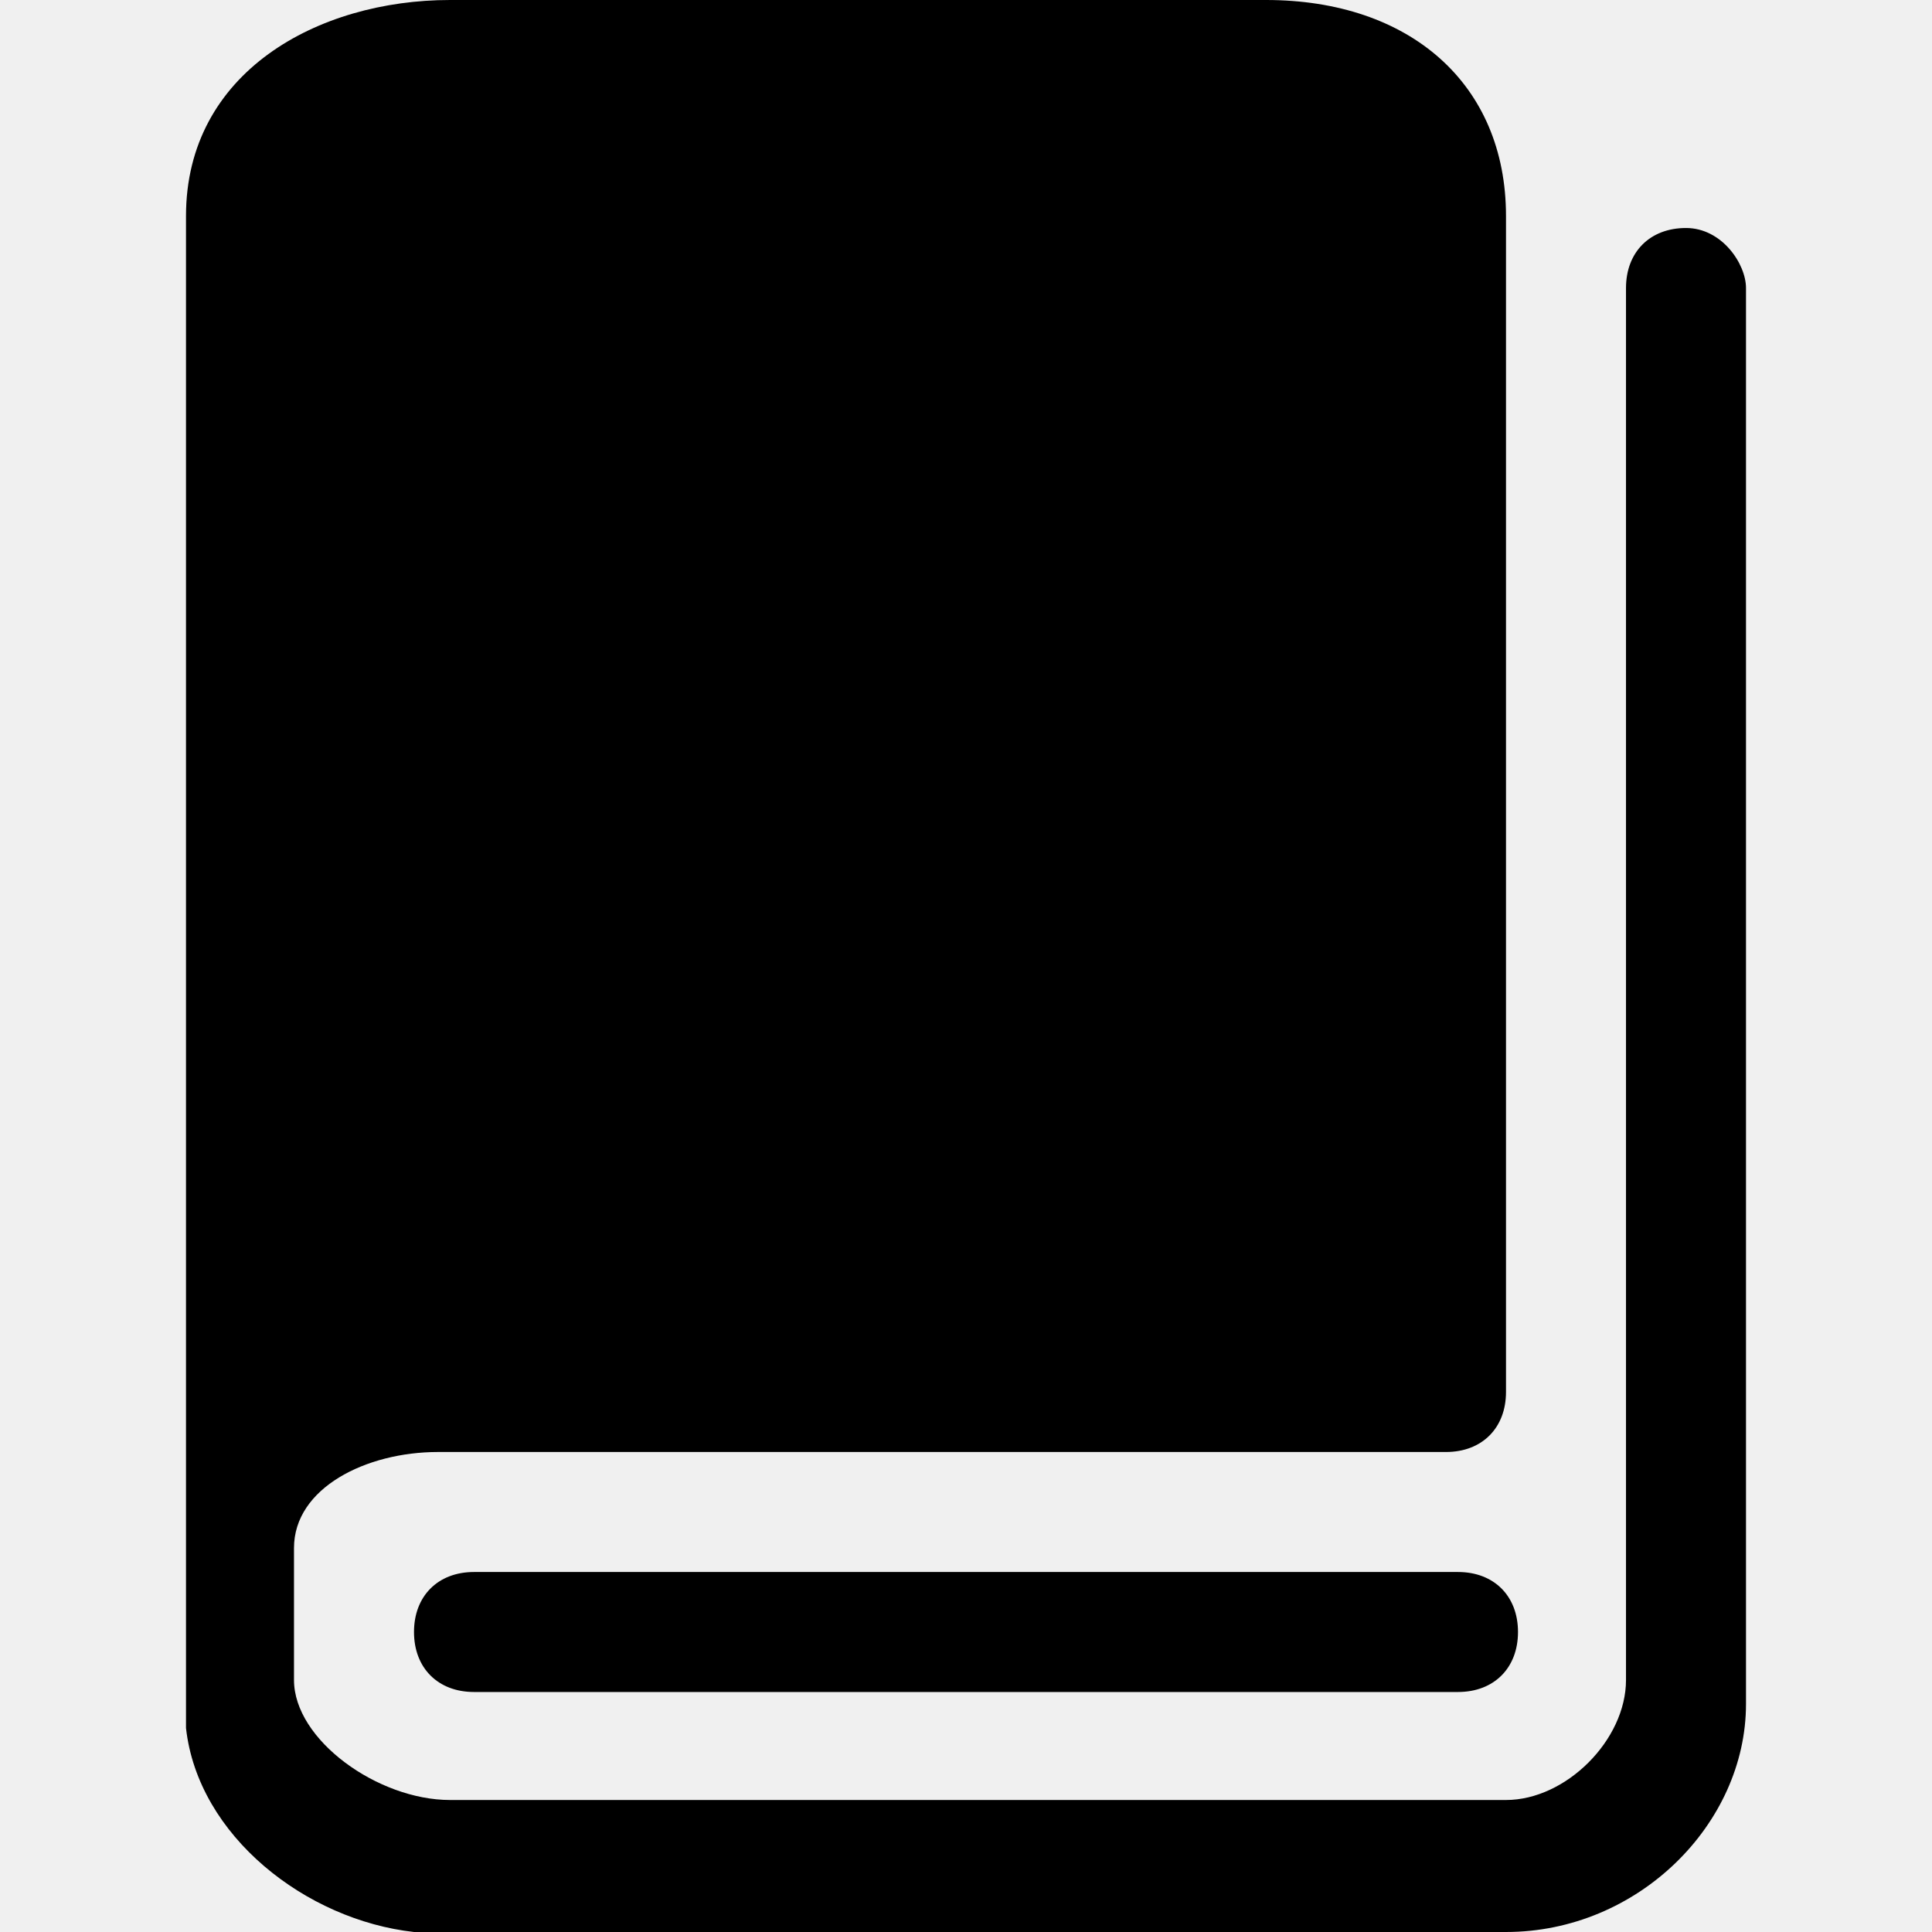
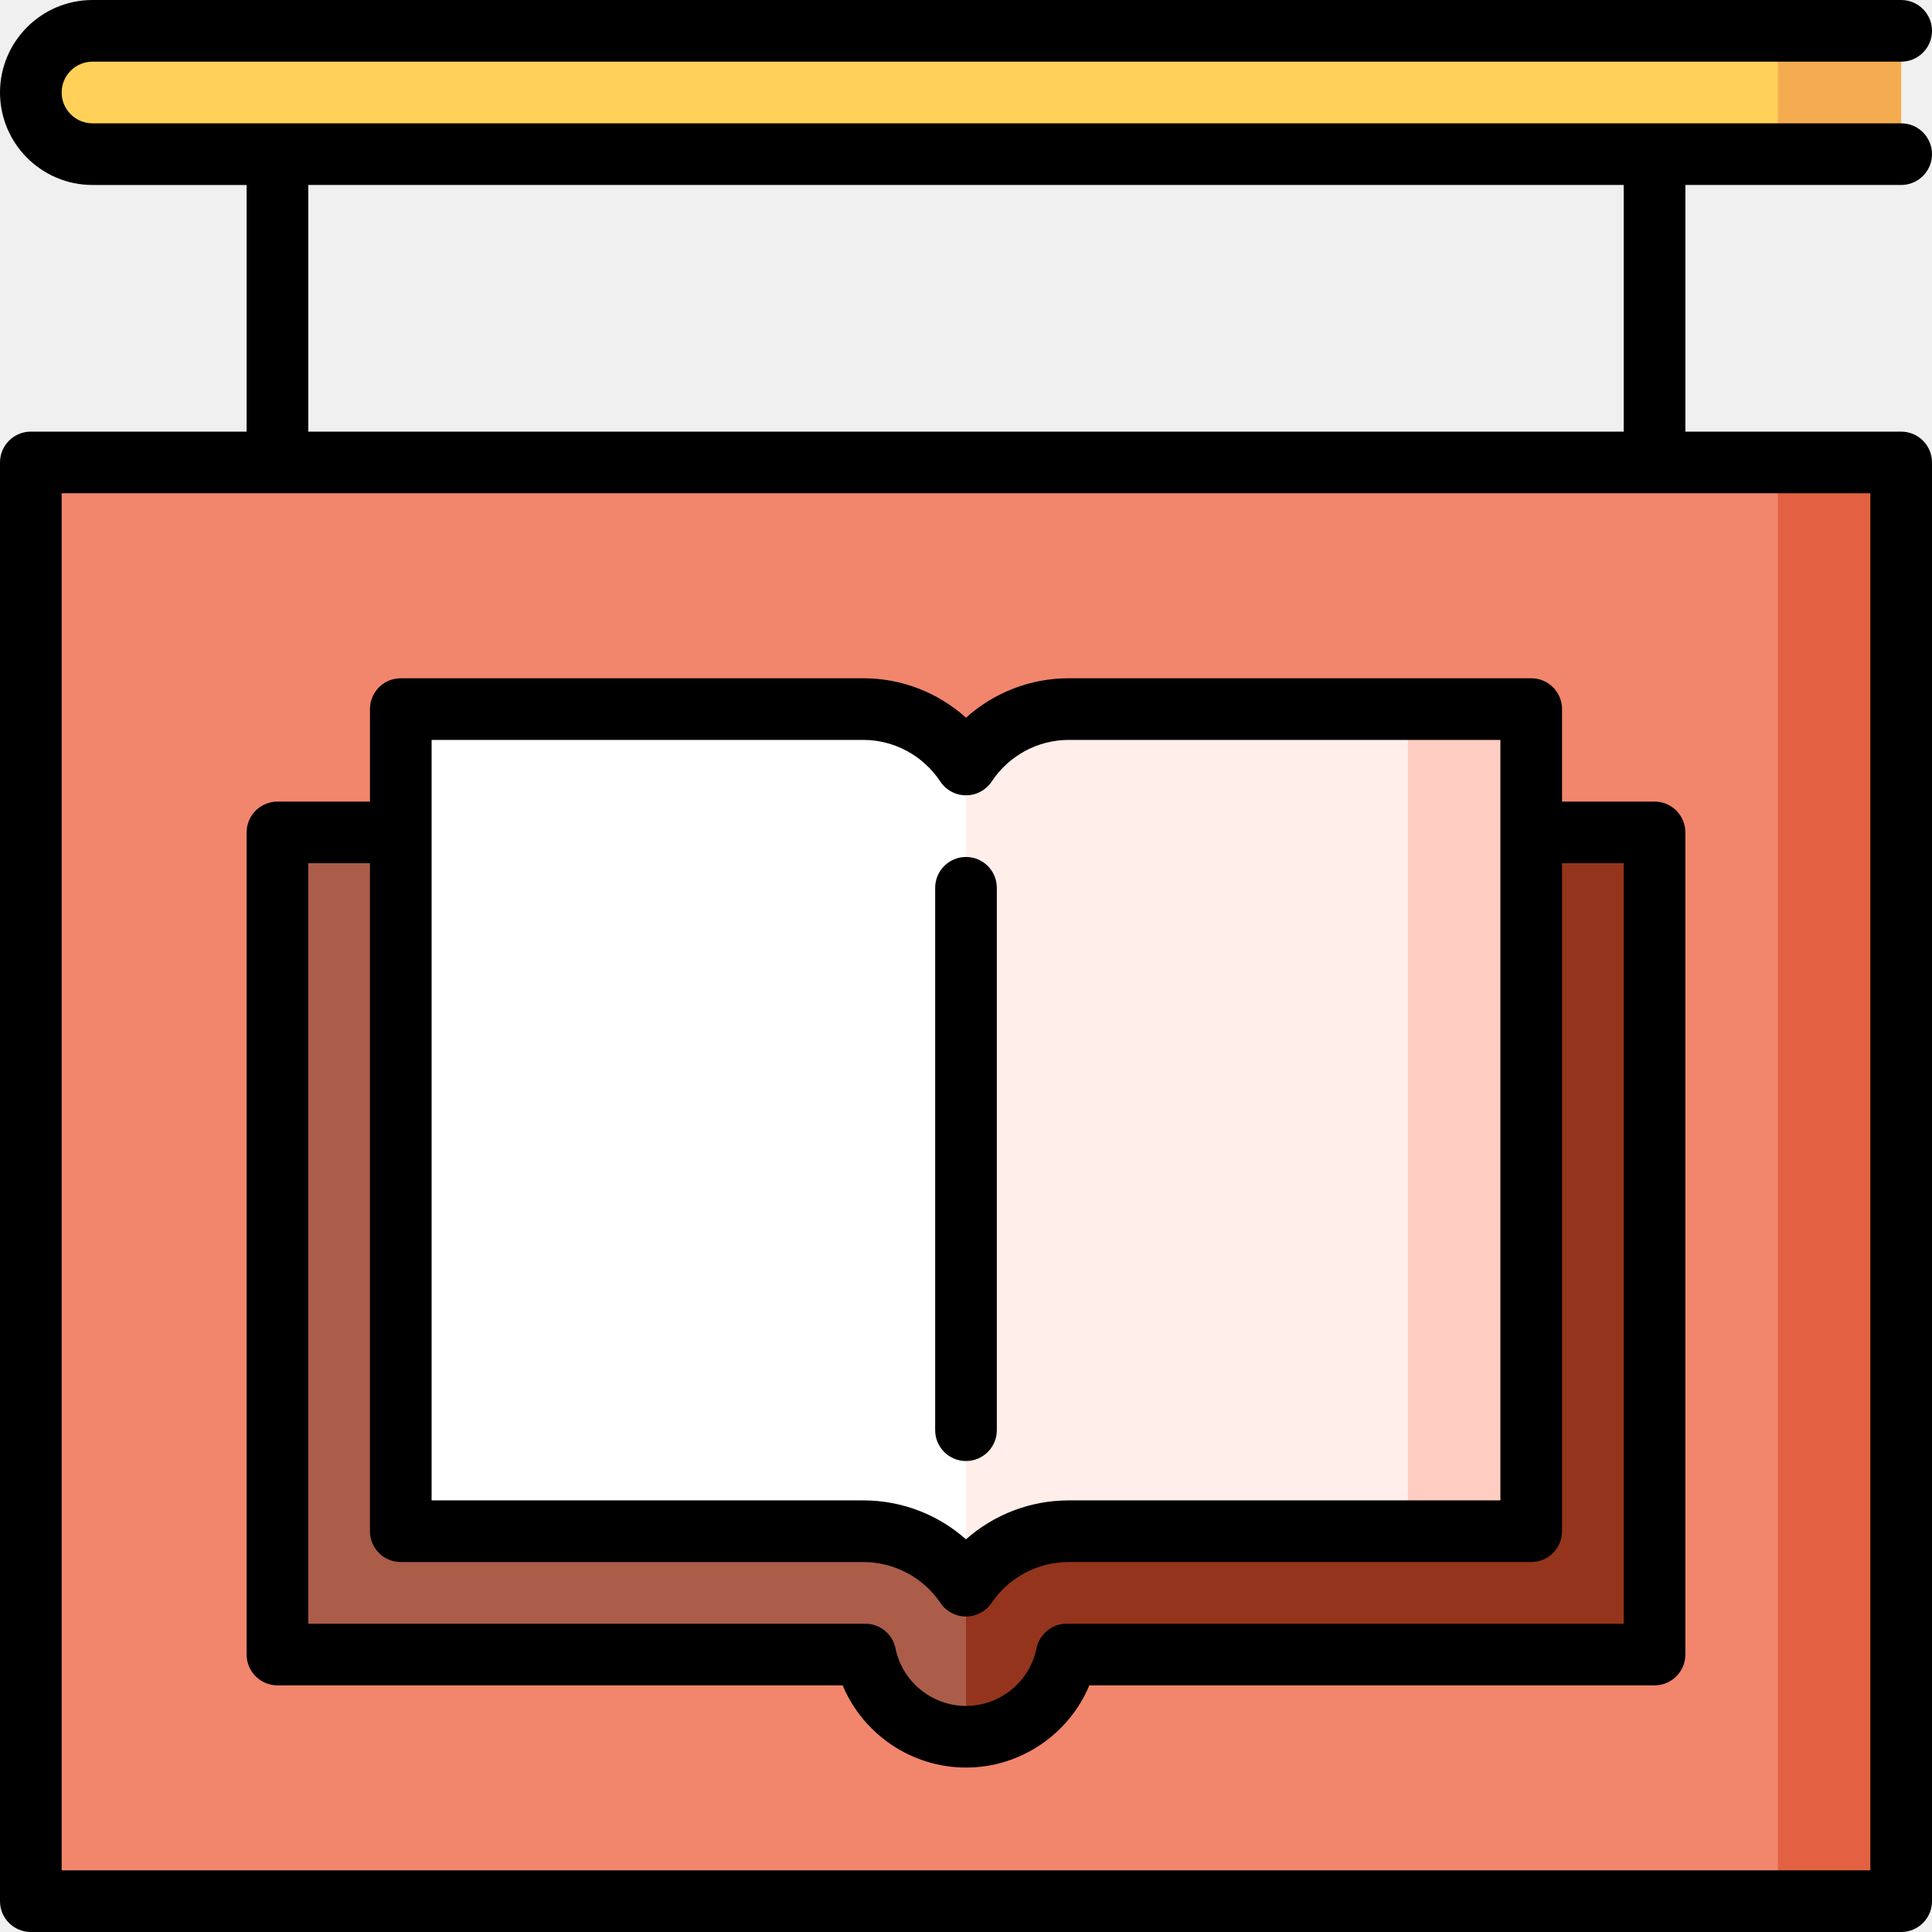
- <svg xmlns="http://www.w3.org/2000/svg" class="svg-icon" style="width: 1em; height: 1em;vertical-align: middle;fill: currentColor;overflow: hidden;" viewBox="0 0 1024 1024" version="1.1">
-   <path d="M893.615 120.845c-19.081 0-31.801 12.72-31.801 31.801l0 737.789c0 31.801-31.801 63.602-63.602 63.602L238.509 954.037c-38.161 0-82.683-31.801-82.683-63.602l0-69.963c0-31.801 38.161-50.882 76.323-50.882l534.261 0c19.081 0 31.801-12.72 31.801-31.801L798.211 114.484c0-69.963-50.882-114.484-127.205-114.484L238.509 0C168.547 0 98.584 38.161 98.584 114.484l0 782.311c0 0 0 0 0 6.36 0 6.36 0 6.36 0 12.72 6.36 57.242 63.602 101.764 120.845 108.124 0 0 6.36 0 6.36 0 0 0 0 0 6.36 0l566.062 0c69.963 0 127.205-57.242 127.205-120.845L925.416 152.646C925.416 139.925 912.696 120.845 893.615 120.845zM772.77 833.193 251.23 833.193c-19.081 0-31.801 12.72-31.801 31.801s12.72 31.801 31.801 31.801l521.54 0c19.081 0 31.801-12.72 31.801-31.801S791.851 833.193 772.77 833.193z" />
+ <svg xmlns="http://www.w3.org/2000/svg" height="800px" width="800px" version="1.1" id="Layer_1" viewBox="0 0 512 512" xml:space="preserve">
+   <polygon style="fill:#E26142;" points="503.83,122.55 503.83,503.827 471.149,503.827 416.681,318.635 471.149,122.55 " />
+   <path style="fill:#F1866D;" d="M471.149,122.55v381.277H8.17V122.55C8.17,122.55,471.149,122.55,471.149,122.55z" />
+   <polygon style="fill:#F5AC51;" points="503.83,8.167 503.83,40.848 471.149,40.848 449.362,24.507 471.149,8.167 " />
+   <path style="fill:#FFD159;" d="M471.149,8.167v32.681H24.511c-9.02,0-16.34-7.31-16.34-16.34c0-9.02,7.321-16.34,16.34-16.34  C24.511,8.167,471.149,8.167,471.149,8.167z" />
+   <path style="fill:#95341D;" d="M190.638,220.592L256,460.252c13.17,0,24.162-9.358,26.689-21.787h155.779V220.592L190.638,220.592  L190.638,220.592z" />
+   <path style="fill:#AB5D4A;" d="M106.213,220.592H73.532v217.872h155.779c2.527,12.43,13.519,21.787,26.689,21.787v-40.023  L106.213,220.592z" />
+   <polygon style="fill:#FFCDC1;" points="373.106,187.912 340.426,302.295 373.106,405.784 405.787,405.784 405.787,187.912 " />
+   <path style="fill:#FFEEEA;" d="M283.234,187.912c-11.34,0-21.362,5.861-27.234,14.685l-32.681,114.263L256,420.229  c5.893-8.693,16.003-14.445,27.234-14.445h89.872V187.912L283.234,187.912L283.234,187.912z" />
+   <path style="fill:#FFFFFF;" d="M228.766,187.912H106.213v217.872h122.553c11.231,0,21.341,5.752,27.234,14.445V202.596  C250.128,193.772,240.106,187.912,228.766,187.912z" />
+   <path d="M413.957,212.426v-24.511c0-4.512-3.657-8.17-8.17-8.17H283.234c-10.177,0-19.821,3.788-27.234,10.449  c-7.413-6.661-17.057-10.449-27.234-10.449H106.213c-4.513,0-8.17,3.658-8.17,8.17v24.511H73.532c-4.513,0-8.17,3.658-8.17,8.17  v217.872c0,4.512,3.657,8.17,8.17,8.17h149.782c5.409,12.945,18.238,21.787,32.686,21.787s27.278-8.842,32.686-21.787h149.782  c4.513,0,8.17-3.658,8.17-8.17V220.596c0-4.512-3.657-8.17-8.17-8.17H413.957z M114.383,196.085h114.383  c8.201,0,15.838,4.124,20.429,11.033c1.515,2.279,4.069,3.648,6.805,3.648s5.29-1.369,6.805-3.648  c4.591-6.909,12.228-11.033,20.429-11.033h114.383v201.532H283.234c-10.166,0-19.813,3.742-27.234,10.32  c-7.421-6.578-17.068-10.32-27.234-10.32H114.383V196.085z M430.298,430.298h-147.61c-3.886,0-7.234,2.736-8.007,6.545  c-1.793,8.831-9.65,15.242-18.681,15.242c-9.032,0-16.888-6.411-18.681-15.242c-0.772-3.808-4.12-6.545-8.007-6.545H81.702V228.766  h16.34v177.021c0,4.512,3.657,8.17,8.17,8.17h122.553c8.216,0,15.868,4.057,20.469,10.851c1.52,2.245,4.055,3.589,6.765,3.589  c2.71,0,5.245-1.344,6.765-3.589c4.601-6.793,12.253-10.851,20.469-10.851h122.553c4.513,0,8.17-3.658,8.17-8.17V228.766h16.34  V430.298z" />
+   <path d="M256,387.187c4.513,0,8.17-3.658,8.17-8.17V235.278c0-4.512-3.657-8.17-8.17-8.17s-8.17,3.658-8.17,8.17v143.739  C247.83,383.529,251.487,387.187,256,387.187z" />
+   <path d="M503.83,49.021c4.513,0,8.17-3.658,8.17-8.17s-3.657-8.17-8.17-8.17H24.511c-4.506,0-8.17-3.665-8.17-8.17  s3.665-8.17,8.17-8.17H503.83c4.513,0,8.17-3.658,8.17-8.17S508.343,0,503.83,0H24.511C10.996,0,0,10.995,0,24.511  s10.996,24.511,24.511,24.511h40.851v65.362H8.17c-4.513,0-8.17,3.658-8.17,8.17V503.83c0,4.512,3.657,8.17,8.17,8.17h495.66  c4.513,0,8.17-3.658,8.17-8.17V122.553c0-4.512-3.657-8.17-8.17-8.17h-57.191V49.021H503.83z M495.66,495.66H16.34V130.723H495.66  V495.66z M430.298,114.383H81.702V49.021h348.596V114.383z" />
</svg>
